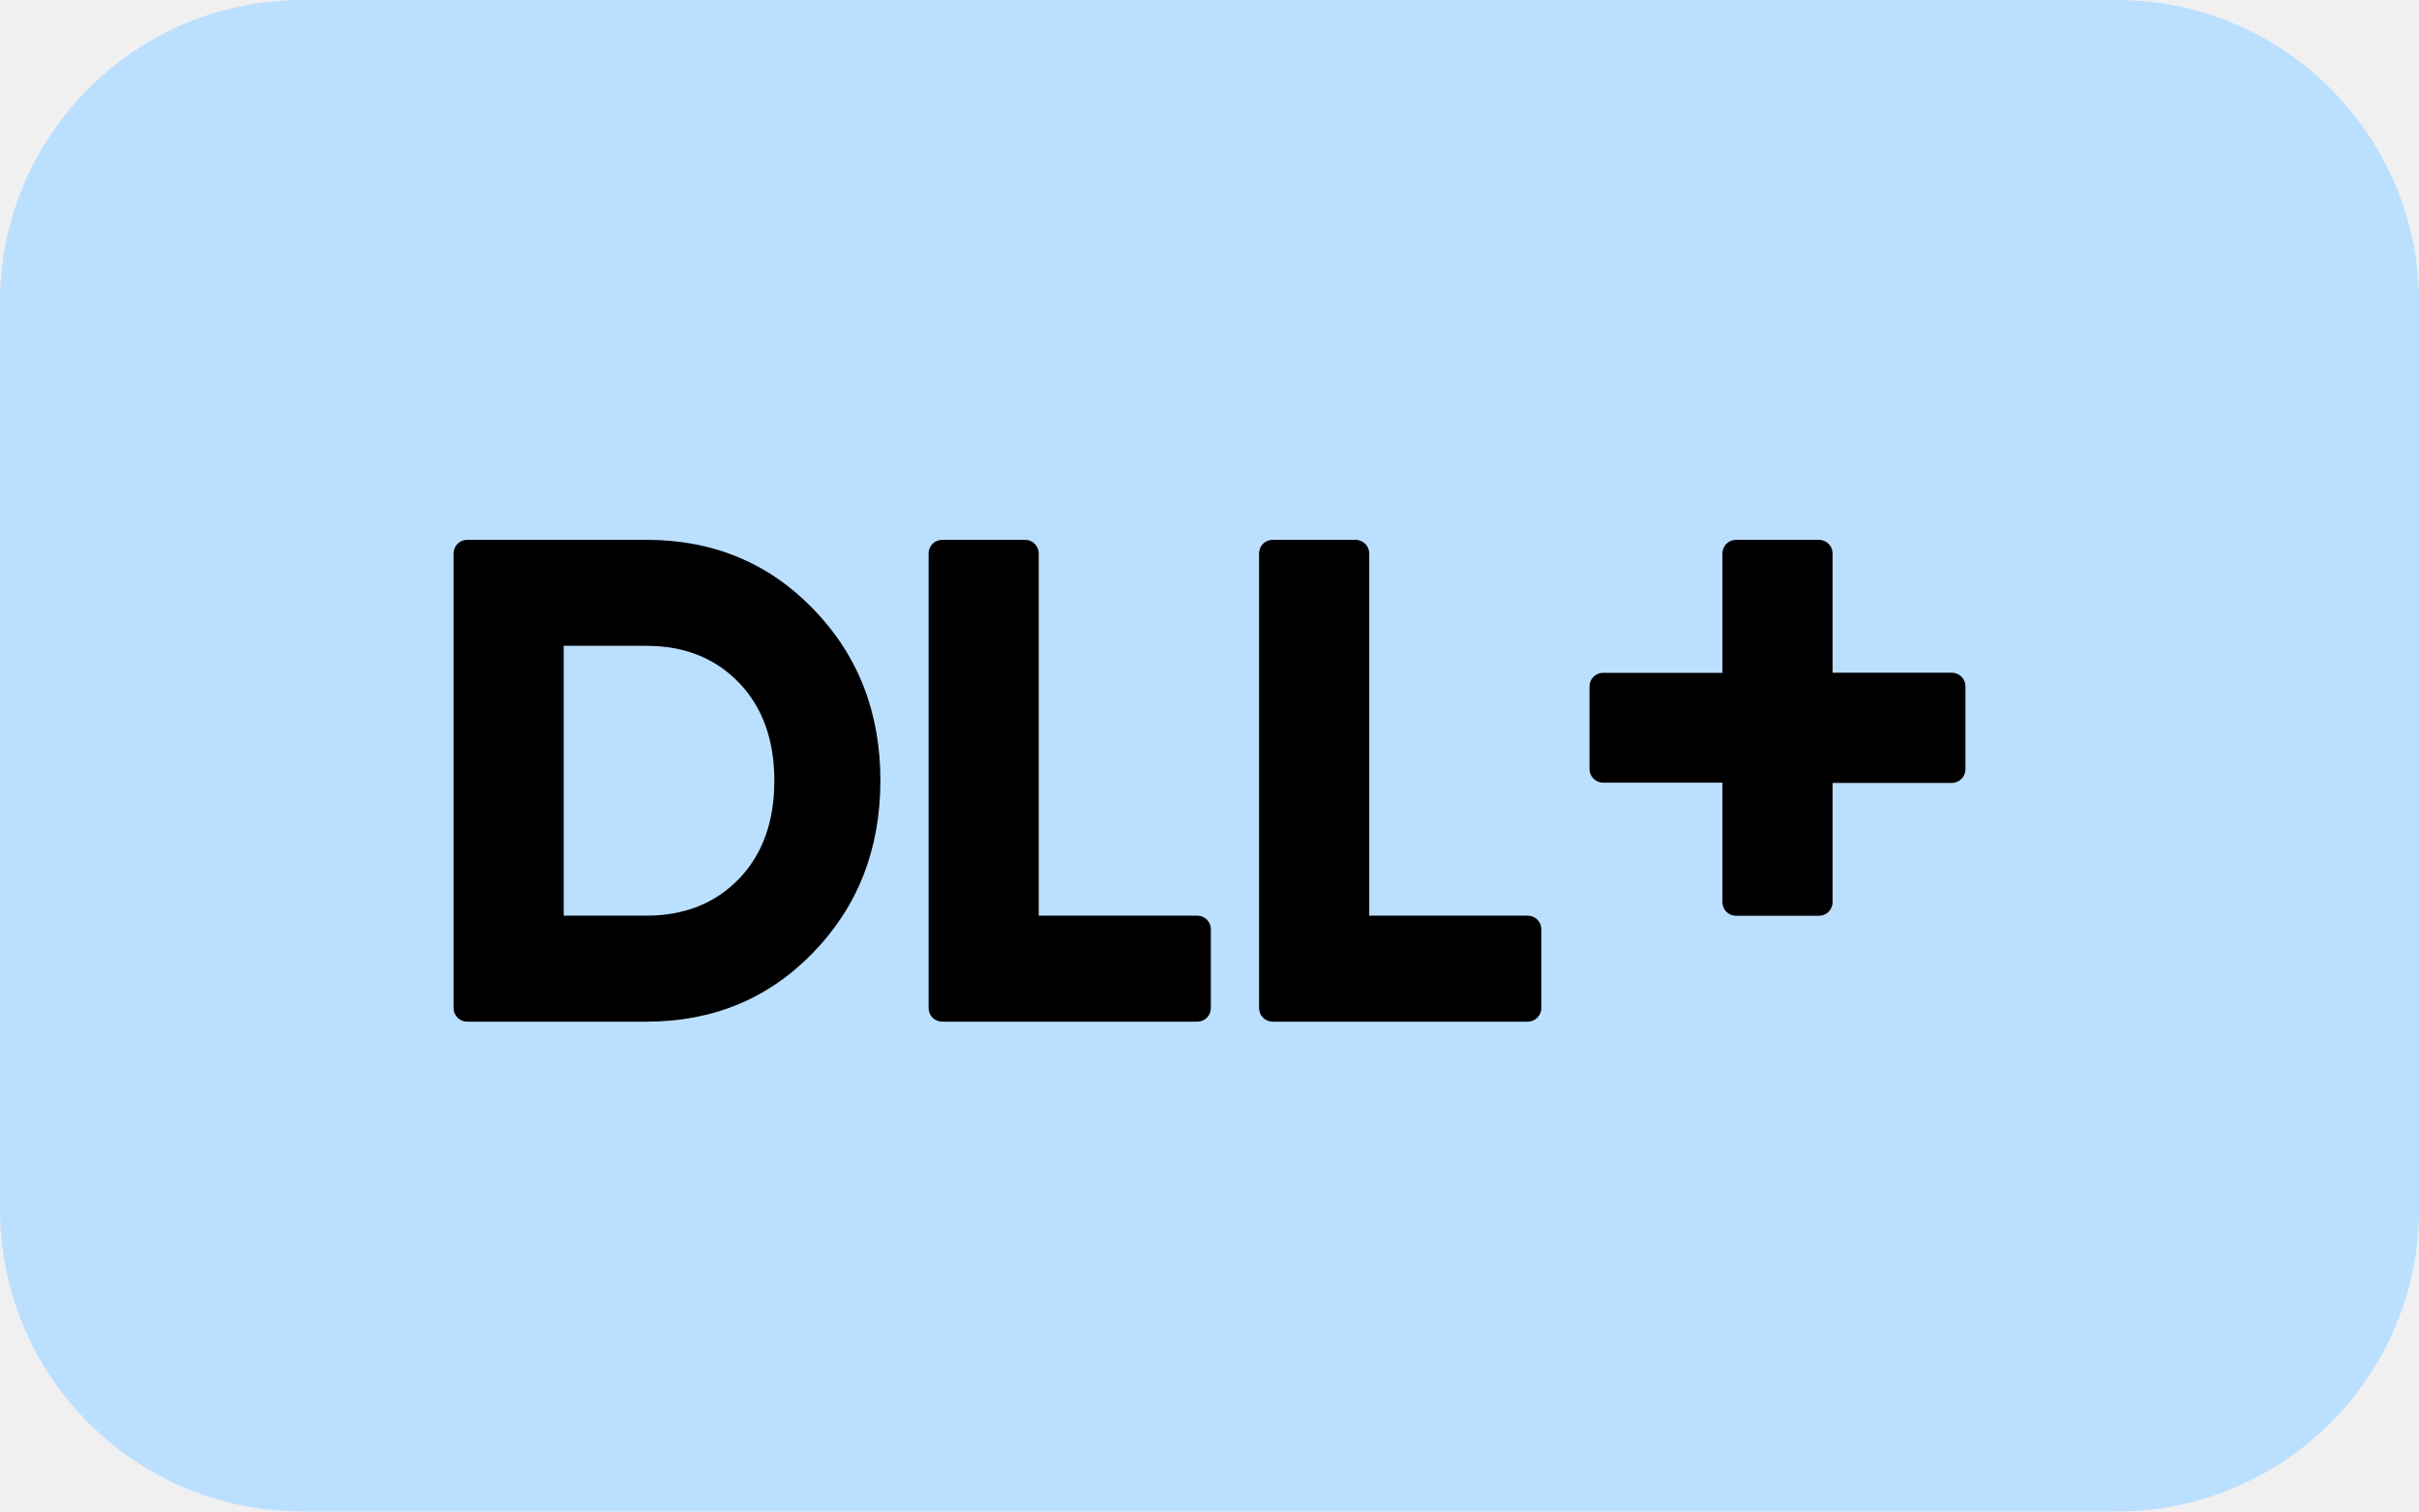
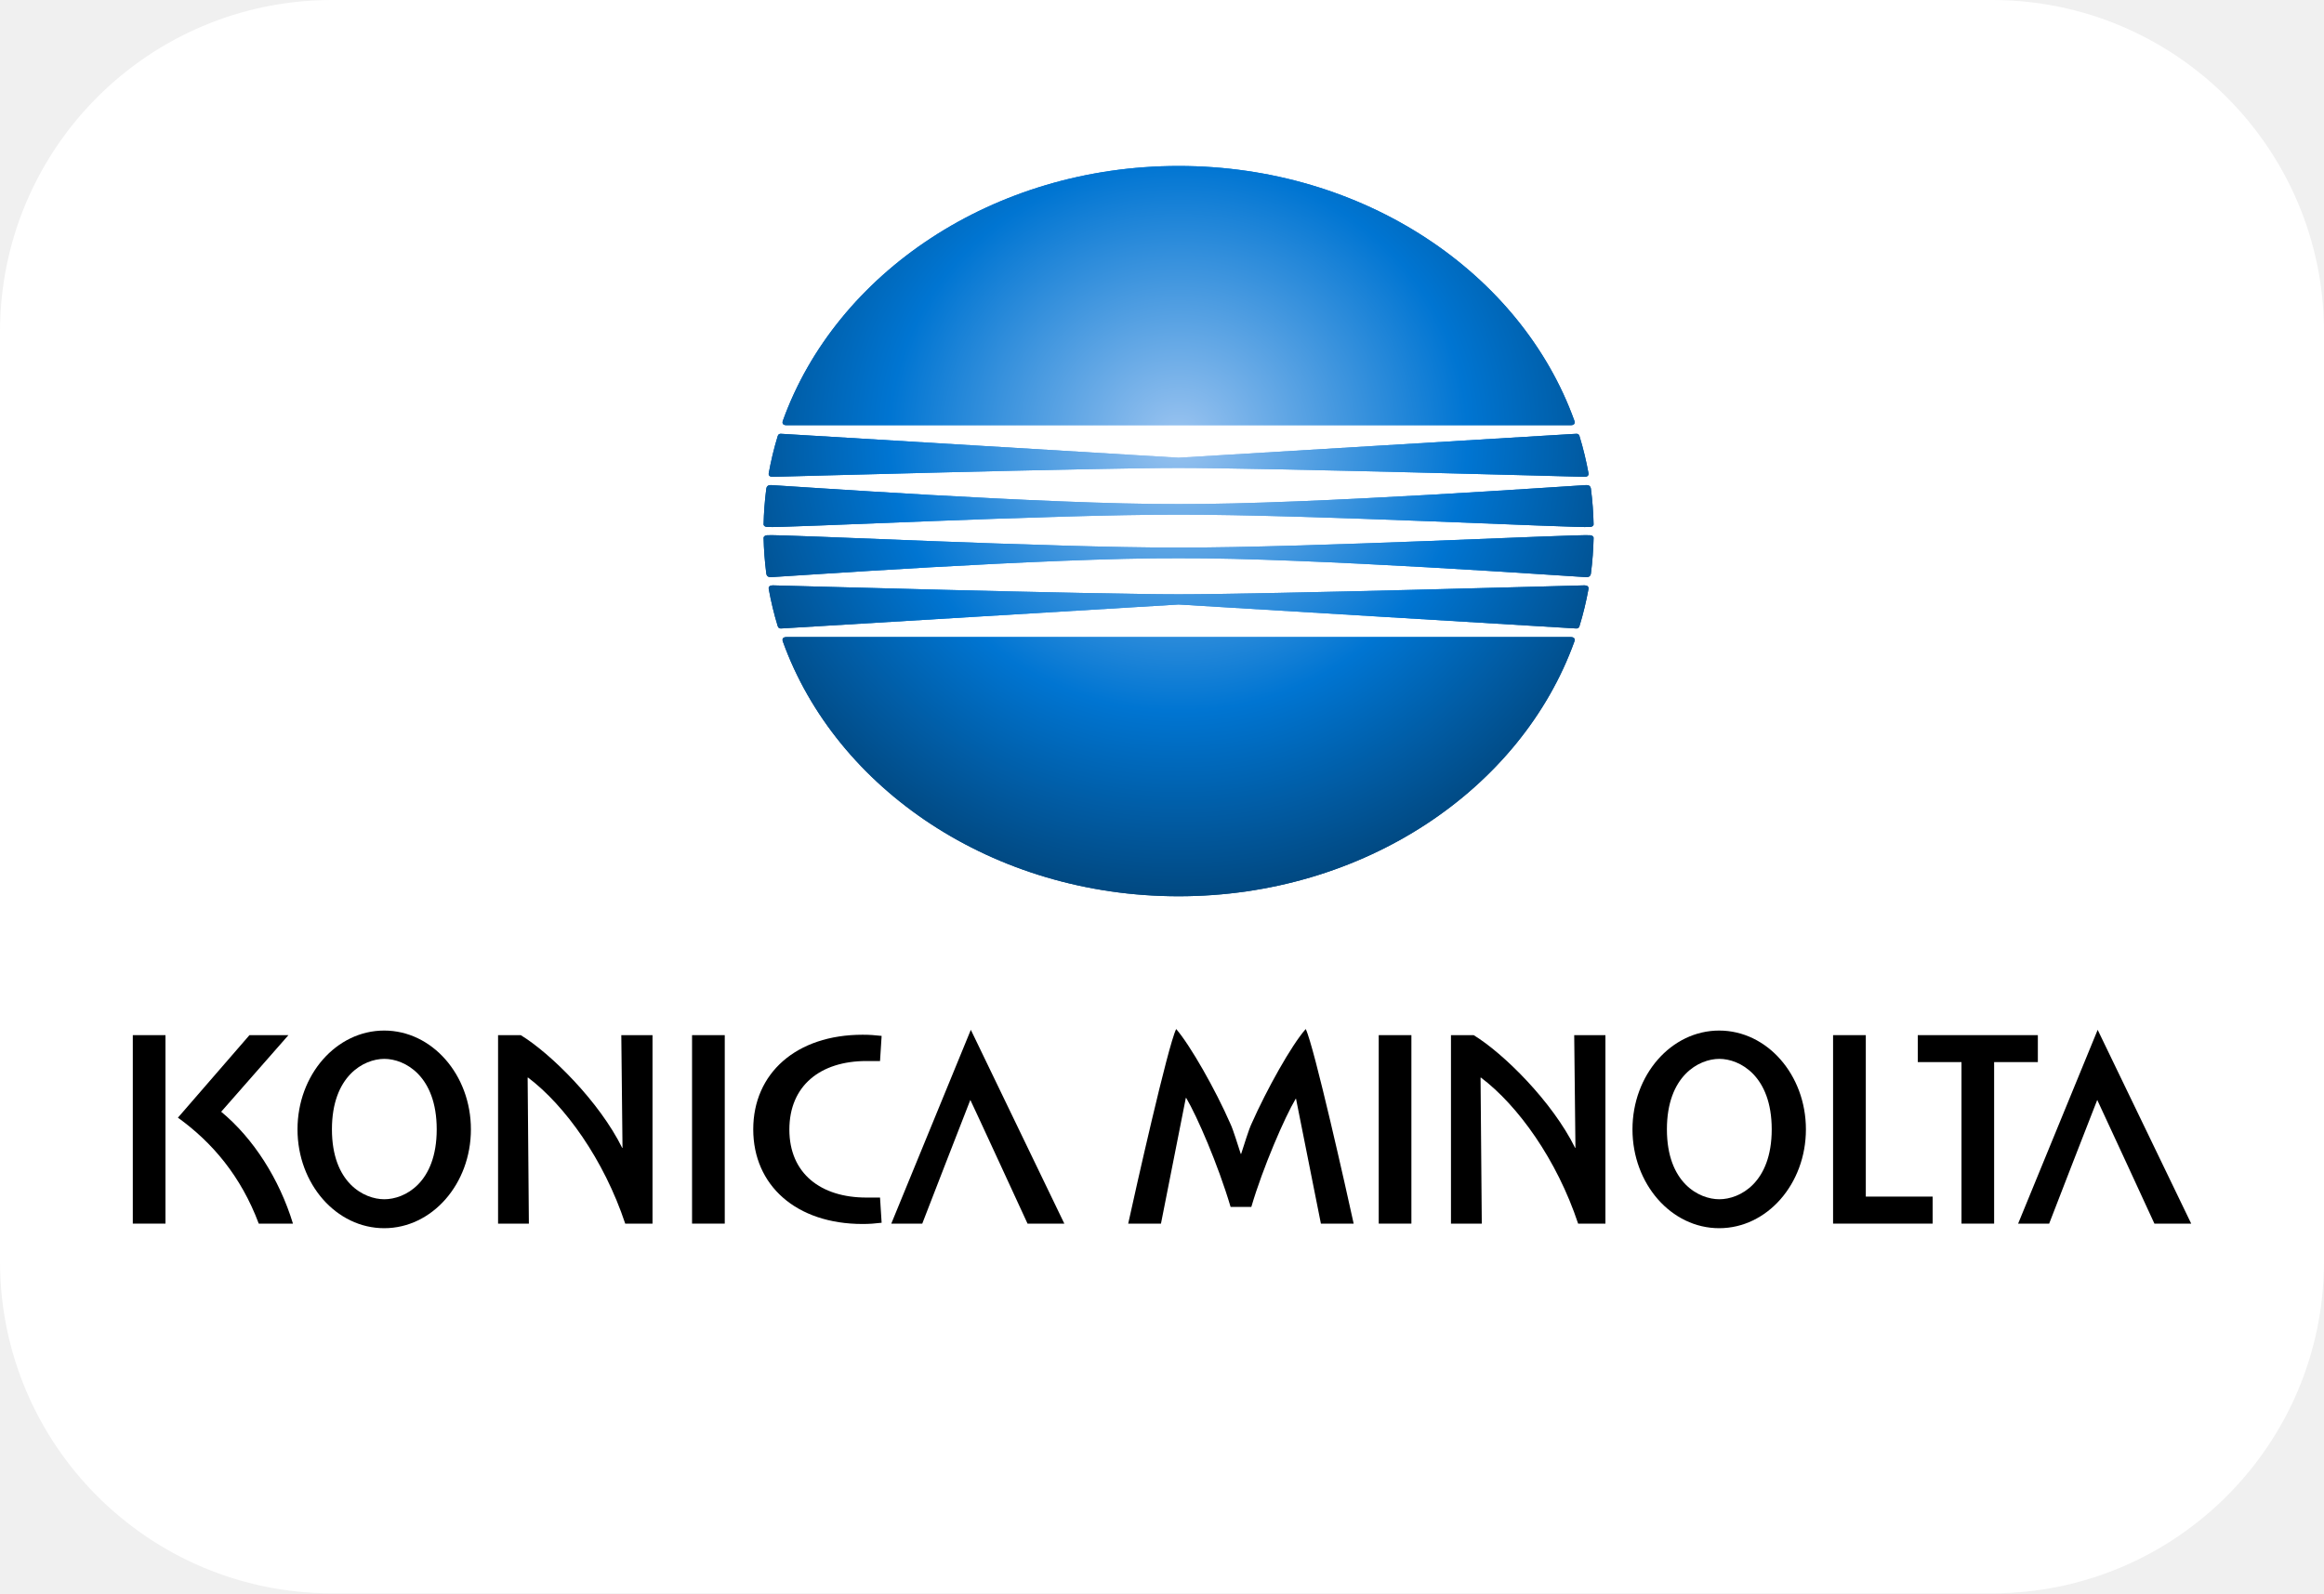
- <svg xmlns="http://www.w3.org/2000/svg" width="64" height="40" viewBox="0 0 64 40" fill="none">
-   <rect width="64" height="40" rx="8" fill="#BBDFFF" />
-   <path d="M17.1 14.286H12.36C12.264 14.286 12.173 14.324 12.105 14.391C12.038 14.459 12 14.55 12 14.645V26.676C12 26.724 12.009 26.77 12.027 26.814C12.045 26.858 12.072 26.898 12.105 26.931C12.138 26.965 12.178 26.991 12.222 27.009C12.265 27.028 12.312 27.037 12.36 27.037H17.1C18.864 27.037 20.336 26.427 21.517 25.206C22.698 23.986 23.29 22.471 23.293 20.661C23.293 18.852 22.701 17.337 21.517 16.116C20.334 14.895 18.861 14.285 17.1 14.286ZM19.55 23.257C18.924 23.907 18.108 24.231 17.1 24.231H14.914V17.091H17.1C18.108 17.091 18.925 17.416 19.55 18.065C20.174 18.715 20.487 19.58 20.487 20.661C20.487 21.741 20.175 22.607 19.55 23.26V23.257ZM32.036 24.591V26.676C32.036 26.724 32.027 26.77 32.009 26.814C31.991 26.858 31.965 26.898 31.931 26.931C31.898 26.965 31.858 26.991 31.814 27.009C31.771 27.028 31.724 27.037 31.677 27.037H24.928C24.88 27.037 24.834 27.028 24.79 27.009C24.746 26.991 24.706 26.965 24.673 26.931C24.64 26.898 24.613 26.858 24.595 26.814C24.577 26.77 24.568 26.724 24.568 26.676V14.645C24.568 14.55 24.606 14.459 24.673 14.391C24.741 14.324 24.832 14.286 24.928 14.286H27.123C27.218 14.286 27.31 14.324 27.377 14.391C27.445 14.459 27.482 14.55 27.482 14.645V24.231H31.677C31.724 24.231 31.771 24.241 31.814 24.259C31.858 24.277 31.898 24.303 31.931 24.337C31.964 24.37 31.991 24.41 32.009 24.453C32.027 24.497 32.036 24.544 32.036 24.591V24.591ZM40.779 24.591V26.676C40.78 26.724 40.77 26.77 40.752 26.814C40.734 26.858 40.708 26.898 40.675 26.931C40.641 26.965 40.601 26.991 40.558 27.009C40.514 27.028 40.467 27.037 40.42 27.037H33.671C33.623 27.037 33.577 27.028 33.533 27.009C33.489 26.991 33.45 26.965 33.416 26.931C33.383 26.898 33.356 26.858 33.338 26.814C33.32 26.77 33.311 26.724 33.311 26.676V14.645C33.311 14.55 33.349 14.459 33.416 14.391C33.484 14.324 33.575 14.286 33.671 14.286H35.866C35.961 14.286 36.053 14.324 36.12 14.391C36.188 14.459 36.226 14.55 36.226 14.645V24.231H40.42C40.467 24.231 40.514 24.241 40.557 24.259C40.601 24.277 40.641 24.303 40.674 24.337C40.708 24.37 40.734 24.41 40.752 24.453C40.77 24.497 40.779 24.544 40.779 24.591ZM52 18.164V20.358C52 20.406 51.991 20.453 51.973 20.497C51.955 20.54 51.928 20.58 51.895 20.613C51.862 20.647 51.822 20.674 51.778 20.692C51.734 20.71 51.688 20.719 51.64 20.719H48.485V23.875C48.485 23.922 48.475 23.969 48.457 24.012C48.439 24.056 48.413 24.096 48.379 24.129C48.346 24.163 48.306 24.189 48.262 24.207C48.218 24.225 48.172 24.234 48.124 24.234H45.93C45.883 24.234 45.836 24.225 45.792 24.207C45.749 24.189 45.709 24.162 45.676 24.129C45.642 24.096 45.616 24.056 45.598 24.012C45.58 23.969 45.571 23.922 45.571 23.875V20.712H42.414C42.319 20.712 42.227 20.674 42.16 20.606C42.092 20.539 42.054 20.447 42.054 20.352V18.164C42.054 18.069 42.092 17.977 42.16 17.91C42.227 17.843 42.319 17.805 42.414 17.805H45.571V14.645C45.571 14.598 45.58 14.551 45.598 14.508C45.616 14.464 45.642 14.424 45.676 14.391C45.709 14.358 45.749 14.331 45.792 14.313C45.836 14.295 45.883 14.286 45.93 14.286H48.124C48.22 14.286 48.311 14.324 48.379 14.391C48.447 14.458 48.485 14.55 48.485 14.645V17.802H51.64C51.688 17.802 51.735 17.811 51.779 17.829C51.822 17.848 51.862 17.875 51.896 17.908C51.929 17.942 51.956 17.982 51.974 18.026C51.991 18.07 52 18.117 52 18.164V18.164Z" fill="black" />
+ <svg xmlns="http://www.w3.org/2000/svg" width="70" height="48" viewBox="0 0 70 48" fill="none">
+   <rect width="70" height="48" rx="10" fill="white" />
+   <path d="M11.572 31.046C10.13 31.046 8.961 32.379 8.961 34.023C8.961 35.667 10.13 37 11.572 37C13.014 37 14.184 35.667 14.184 34.023C14.184 32.379 13.014 31.046 11.572 31.046ZM11.576 36.128C10.962 36.128 9.998 35.632 9.998 34.022C9.998 32.413 10.958 31.899 11.576 31.899C12.193 31.899 13.154 32.411 13.154 34.022C13.154 35.634 12.19 36.128 11.576 36.128Z" fill="black" />
+   <path d="M51.782 31.046C50.34 31.046 49.171 32.379 49.171 34.023C49.171 35.667 50.34 37 51.782 37C53.225 37 54.395 35.667 54.395 34.023C54.395 32.379 53.225 31.046 51.782 31.046ZM51.787 36.128C51.173 36.128 50.208 35.632 50.208 34.022C50.208 32.413 51.169 31.899 51.787 31.899C52.404 31.899 53.365 32.411 53.365 34.022C53.365 35.634 52.401 36.128 51.787 36.128Z" fill="black" />
+   <path d="M4.984 31.184H4V36.862H4.984V31.184Z" fill="black" />
+   <path d="M21.83 31.184H20.845V36.862H21.83V31.184Z" fill="black" />
+   <path d="M26.096 31.964H26.507L26.555 31.207C26.348 31.184 26.194 31.172 25.983 31.172C23.979 31.172 22.688 32.337 22.688 34.022C22.688 35.708 23.979 36.873 25.983 36.873C26.194 36.873 26.348 36.86 26.555 36.836L26.507 36.077H26.096C24.727 36.077 23.776 35.356 23.776 34.029C23.776 32.7 24.717 31.964 26.096 31.964Z" fill="black" />
+   <path d="M18.75 34.574C18.75 34.585 18.746 34.589 18.741 34.581C18.054 33.188 16.582 31.73 15.685 31.184H15.002V36.862H15.93C15.93 36.862 15.893 32.484 15.893 32.476C15.893 32.461 15.896 32.457 15.904 32.461C17.023 33.306 18.192 34.938 18.832 36.862H19.654V31.184H18.714C18.714 31.184 18.75 34.568 18.75 34.574Z" fill="black" />
+   <path d="M47.453 34.574C47.453 34.585 47.447 34.589 47.444 34.581C46.757 33.188 45.284 31.73 44.387 31.184H43.704V36.862H44.632C44.632 36.862 44.595 32.484 44.595 32.476C44.595 32.461 44.599 32.457 44.605 32.461C45.726 33.306 46.895 34.938 47.534 36.862H48.356V31.184H47.416C47.416 31.184 47.453 34.568 47.453 34.574Z" fill="black" />
+   <path d="M42.512 31.184H41.528V36.862H42.512V31.184Z" fill="black" />
+   <path d="M26.846 36.862H27.779C27.779 36.862 29.175 33.257 29.227 33.136C29.291 33.26 30.95 36.862 30.95 36.862H32.058L29.242 31.024L26.846 36.862Z" fill="black" />
+   <path d="M63.183 31.024L60.787 36.862H61.722C61.722 36.862 63.117 33.257 63.17 33.136C63.233 33.26 64.892 36.862 64.892 36.862H66L63.183 31.024Z" fill="black" />
+   <path d="M6.662 33.492C7.21 32.872 8.688 31.184 8.688 31.184H7.514L5.359 33.67C6.394 34.416 7.258 35.432 7.794 36.862H8.824C8.415 35.519 7.631 34.291 6.662 33.492Z" fill="black" />
+   <path d="M56.199 31.184H55.213V36.862H58.212V36.048H56.199V31.184Z" fill="black" />
+   <path d="M61.381 31.184H57.765V31.996H59.081V36.862H60.064V31.996H61.381V31.184Z" fill="black" />
+   <path d="M37.701 33.844C37.606 34.042 37.474 34.493 37.385 34.758C37.383 34.766 37.374 34.766 37.371 34.758C37.284 34.499 37.151 34.045 37.058 33.85C36.608 32.821 35.853 31.493 35.427 31C35.177 31.503 34.19 35.912 33.982 36.862H34.969C34.969 36.862 35.713 33.096 35.716 33.084C35.718 33.072 35.724 33.069 35.73 33.078C36.054 33.624 36.686 35.075 37.066 36.358H37.691C38.042 35.16 38.702 33.646 39.027 33.101C39.032 33.092 39.036 33.097 39.038 33.106C39.041 33.116 39.786 36.862 39.786 36.862H40.773C40.566 35.912 39.579 31.503 39.329 31C38.894 31.493 38.155 32.821 37.701 33.844Z" fill="black" />
+   <path d="M23.687 12.809H47.312C47.409 12.809 47.451 12.76 47.421 12.675C45.822 8.233 41.09 5 35.5 5C29.91 5 25.178 8.233 23.58 12.675C23.549 12.76 23.591 12.809 23.687 12.809ZM23.106 15.876C23.546 15.909 31.629 15.498 35.5 15.504C39.374 15.498 47.454 15.909 47.894 15.876C47.955 15.871 48.001 15.84 48 15.794C47.993 15.459 47.967 15.09 47.919 14.724C47.908 14.64 47.852 14.61 47.778 14.613C47.414 14.628 39.456 15.201 35.5 15.185C31.545 15.201 23.588 14.628 23.222 14.613C23.149 14.61 23.092 14.64 23.081 14.724C23.033 15.09 23.007 15.459 23 15.794C22.999 15.84 23.045 15.871 23.106 15.876ZM23.272 14.365C23.366 14.364 32.886 14.097 35.5 14.097C38.113 14.097 47.634 14.364 47.728 14.365C47.806 14.366 47.859 14.329 47.846 14.254C47.779 13.89 47.689 13.508 47.573 13.131C47.557 13.079 47.516 13.065 47.474 13.068C47.427 13.071 35.5 13.789 35.5 13.789C35.5 13.789 23.573 13.071 23.526 13.068C23.485 13.065 23.443 13.079 23.427 13.131C23.311 13.508 23.221 13.89 23.155 14.254C23.14 14.329 23.194 14.366 23.272 14.365ZM23.58 19.326C25.178 23.767 29.91 27 35.5 27C41.09 27 45.822 23.767 47.421 19.326C47.451 19.24 47.409 19.192 47.312 19.192H23.687C23.591 19.192 23.549 19.24 23.58 19.326ZM23 16.206C23.007 16.541 23.034 16.91 23.081 17.277C23.092 17.36 23.149 17.39 23.222 17.387C23.588 17.373 31.546 16.799 35.5 16.817C39.456 16.799 47.414 17.372 47.778 17.387C47.852 17.39 47.908 17.36 47.919 17.277C47.967 16.91 47.993 16.541 48 16.206C48.001 16.16 47.955 16.129 47.894 16.124C47.455 16.091 39.374 16.502 35.5 16.496C31.629 16.502 23.546 16.091 23.106 16.124C23.045 16.129 22.999 16.16 23 16.206ZM23.155 17.745C23.221 18.109 23.311 18.492 23.427 18.868C23.443 18.92 23.485 18.936 23.526 18.933C23.573 18.929 35.5 18.211 35.5 18.211C35.5 18.211 47.427 18.929 47.474 18.933C47.516 18.936 47.557 18.92 47.573 18.868C47.689 18.493 47.779 18.109 47.846 17.745C47.859 17.671 47.806 17.634 47.728 17.634C47.634 17.636 38.113 17.903 35.5 17.903C32.886 17.903 23.366 17.636 23.272 17.634C23.194 17.634 23.14 17.671 23.155 17.745Z" fill="url(#paint0_radial_9251_66647)" />
+   <path d="M23.687 12.809H47.312C47.409 12.809 47.451 12.76 47.421 12.675C45.822 8.233 41.09 5 35.5 5C29.91 5 25.178 8.233 23.58 12.675C23.549 12.76 23.591 12.809 23.687 12.809ZM23.106 15.876C23.546 15.909 31.629 15.498 35.5 15.504C39.374 15.498 47.454 15.909 47.894 15.876C47.955 15.871 48.001 15.84 48 15.794C47.993 15.459 47.967 15.09 47.919 14.724C47.908 14.64 47.852 14.61 47.778 14.613C47.414 14.628 39.456 15.201 35.5 15.185C31.545 15.201 23.588 14.628 23.222 14.613C23.149 14.61 23.092 14.64 23.081 14.724C23.033 15.09 23.007 15.459 23 15.794C22.999 15.84 23.045 15.871 23.106 15.876ZM23.272 14.365C23.366 14.364 32.886 14.097 35.5 14.097C38.113 14.097 47.634 14.364 47.728 14.365C47.806 14.366 47.859 14.329 47.846 14.254C47.779 13.89 47.689 13.508 47.573 13.131C47.557 13.079 47.516 13.065 47.474 13.068C47.427 13.071 35.5 13.789 35.5 13.789C35.5 13.789 23.573 13.071 23.526 13.068C23.485 13.065 23.443 13.079 23.427 13.131C23.311 13.508 23.221 13.89 23.155 14.254C23.14 14.329 23.194 14.366 23.272 14.365ZM23.58 19.326C25.178 23.767 29.91 27 35.5 27C41.09 27 45.822 23.767 47.421 19.326C47.451 19.24 47.409 19.192 47.312 19.192H23.687C23.591 19.192 23.549 19.24 23.58 19.326ZM23 16.206C23.007 16.541 23.034 16.91 23.081 17.277C23.092 17.36 23.149 17.39 23.222 17.387C23.588 17.373 31.546 16.799 35.5 16.817C39.456 16.799 47.414 17.372 47.778 17.387C47.852 17.39 47.908 17.36 47.919 17.277C47.967 16.91 47.993 16.541 48 16.206C48.001 16.16 47.955 16.129 47.894 16.124C47.455 16.091 39.374 16.502 35.5 16.496C31.629 16.502 23.546 16.091 23.106 16.124C23.045 16.129 22.999 16.16 23 16.206ZM23.155 17.745C23.221 18.109 23.311 18.492 23.427 18.868C23.443 18.92 23.485 18.936 23.526 18.933C23.573 18.929 35.5 18.211 35.5 18.211C35.5 18.211 47.427 18.929 47.474 18.933C47.516 18.936 47.557 18.92 47.573 18.868C47.689 18.493 47.779 18.109 47.846 17.745C47.859 17.671 47.806 17.634 47.728 17.634C47.634 17.636 38.113 17.903 35.5 17.903C32.886 17.903 23.366 17.636 23.272 17.634C23.194 17.634 23.14 17.671 23.155 17.745Z" fill="url(#paint1_radial_9251_66647)" />
+   <defs>
+     <radialGradient id="paint0_radial_9251_66647" cx="0" cy="0" r="1" gradientUnits="userSpaceOnUse" gradientTransform="translate(35.5 13.1822) scale(14.7317 13.8586)">
+       <stop stop-color="#9BC4F0" />
+       <stop offset="0.593" stop-color="#0075D2" />
+       <stop offset="1" stop-color="#014880" />
+     </radialGradient>
+     <radialGradient id="paint1_radial_9251_66647" cx="0" cy="0" r="1" gradientUnits="userSpaceOnUse" gradientTransform="translate(35.5 13.1822) scale(14.7317 13.8586)">
+       <stop stop-color="#9BC4F0" />
+       <stop offset="0.593" stop-color="#0075D2" />
+       <stop offset="1" stop-color="#014880" />
+     </radialGradient>
+   </defs>
</svg>
